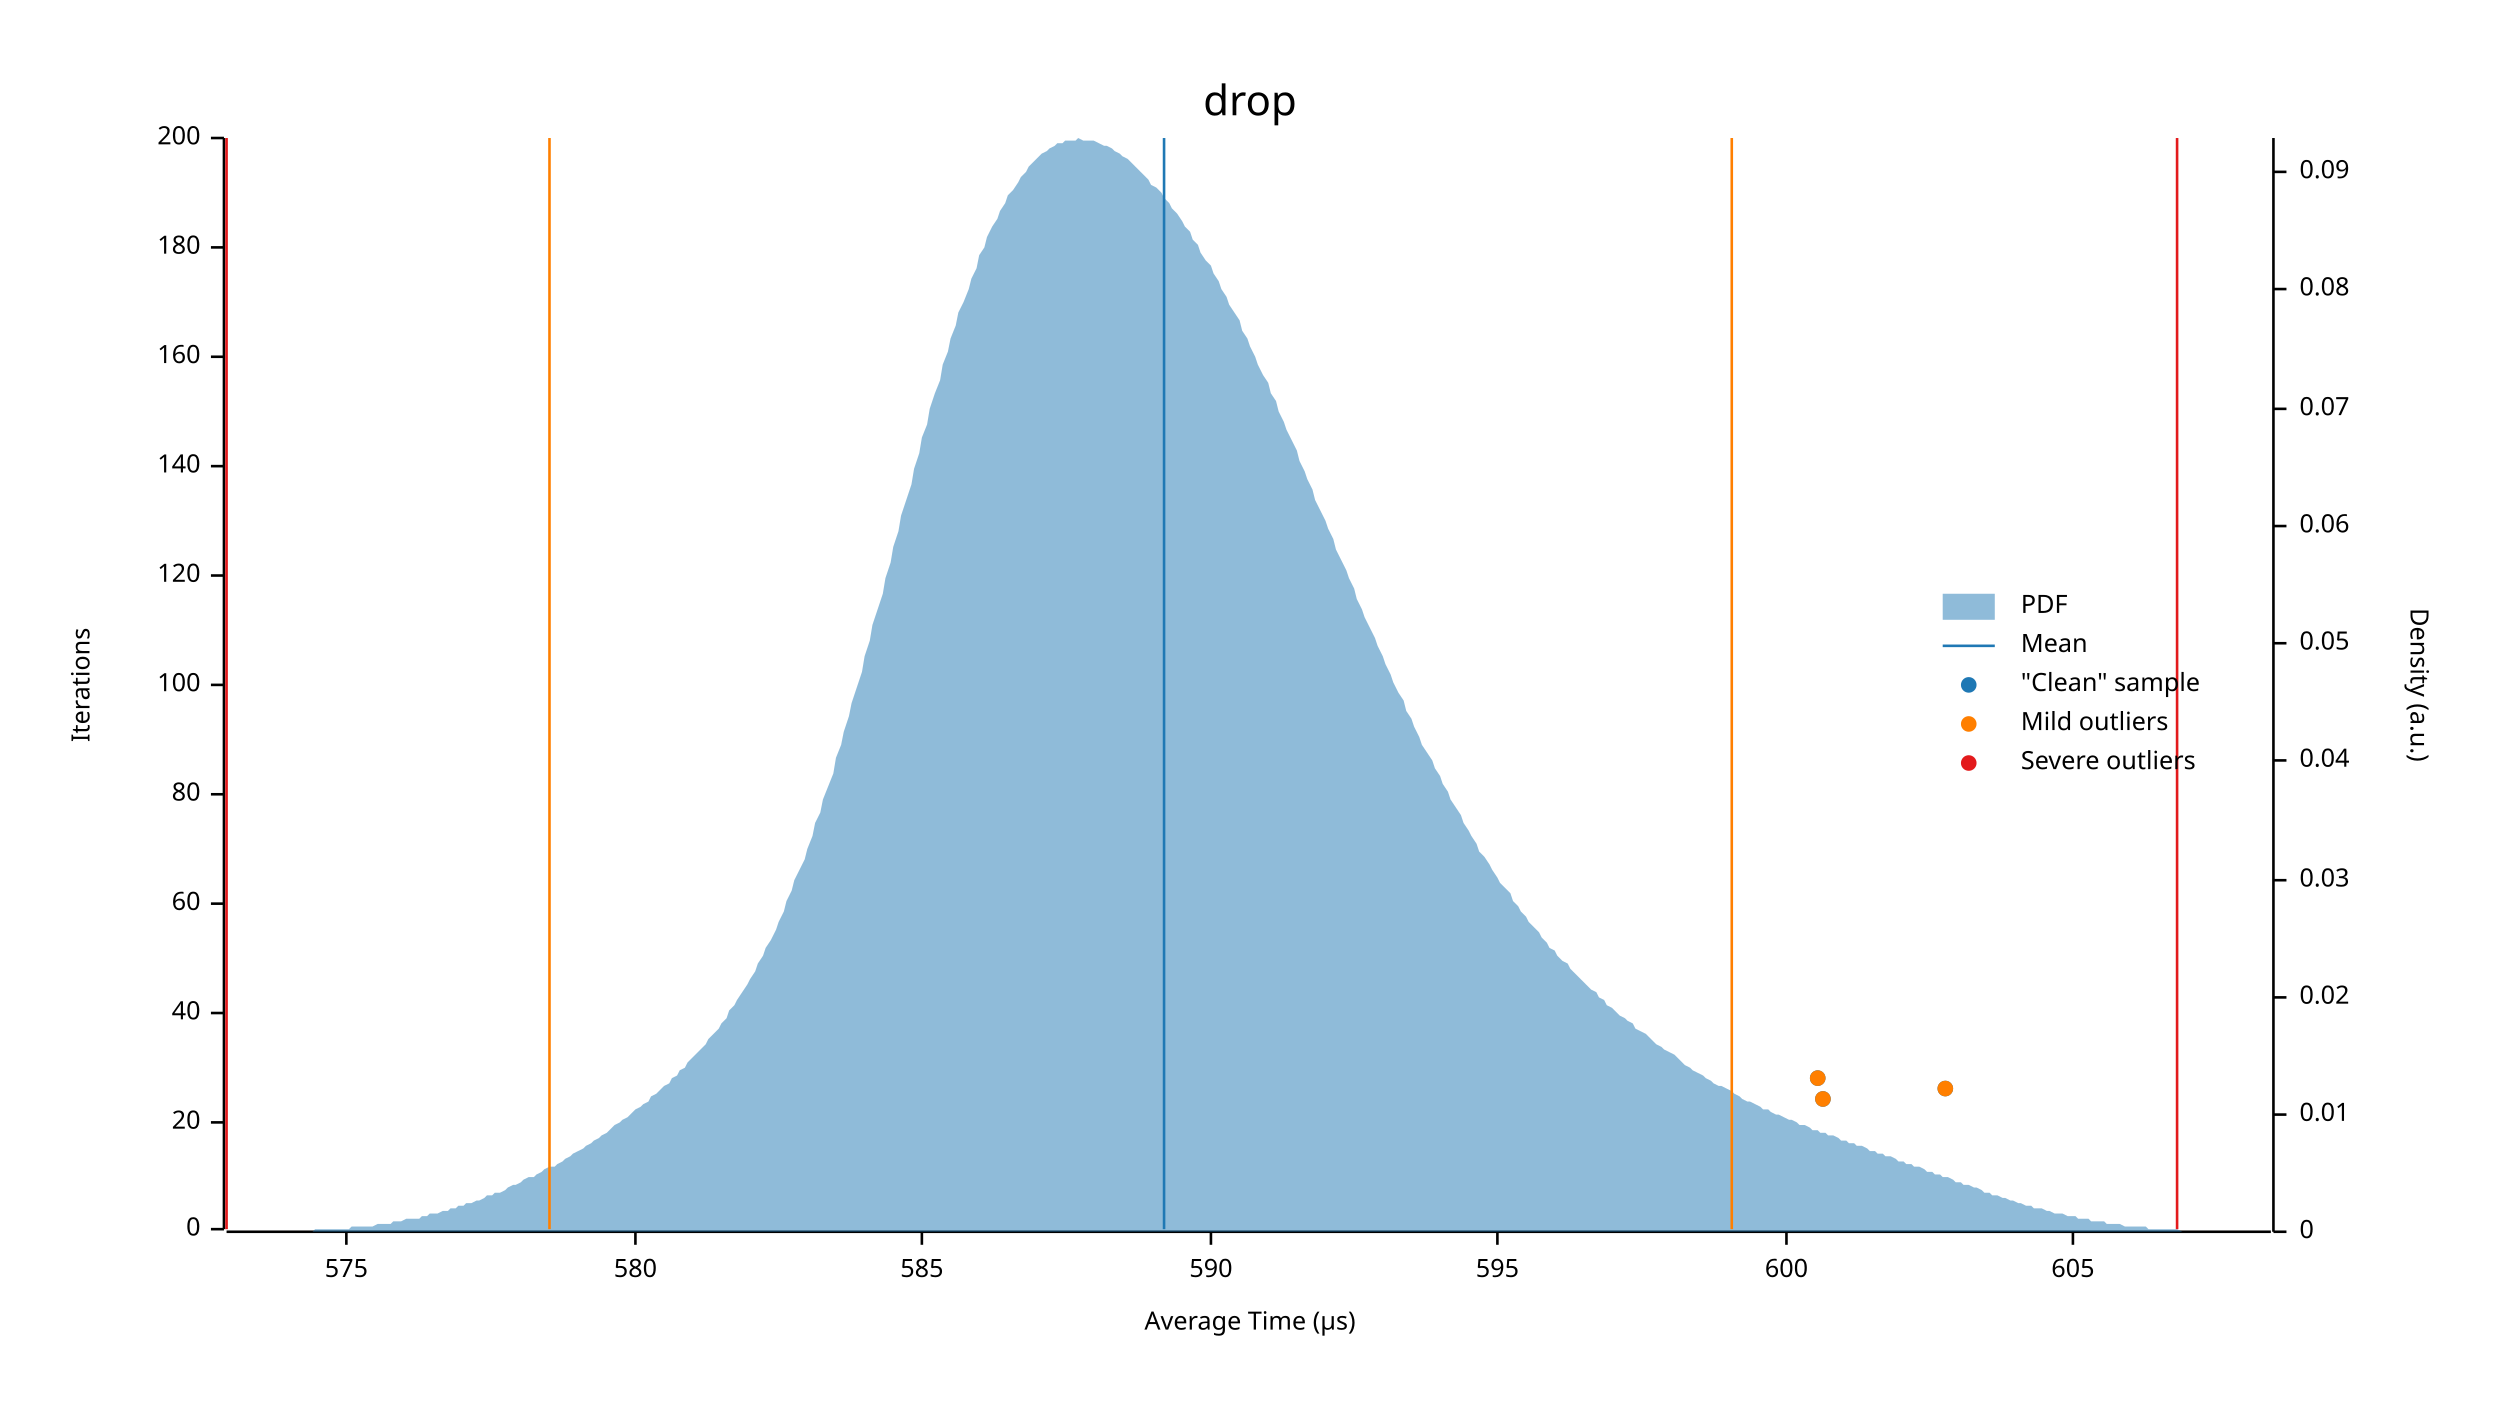
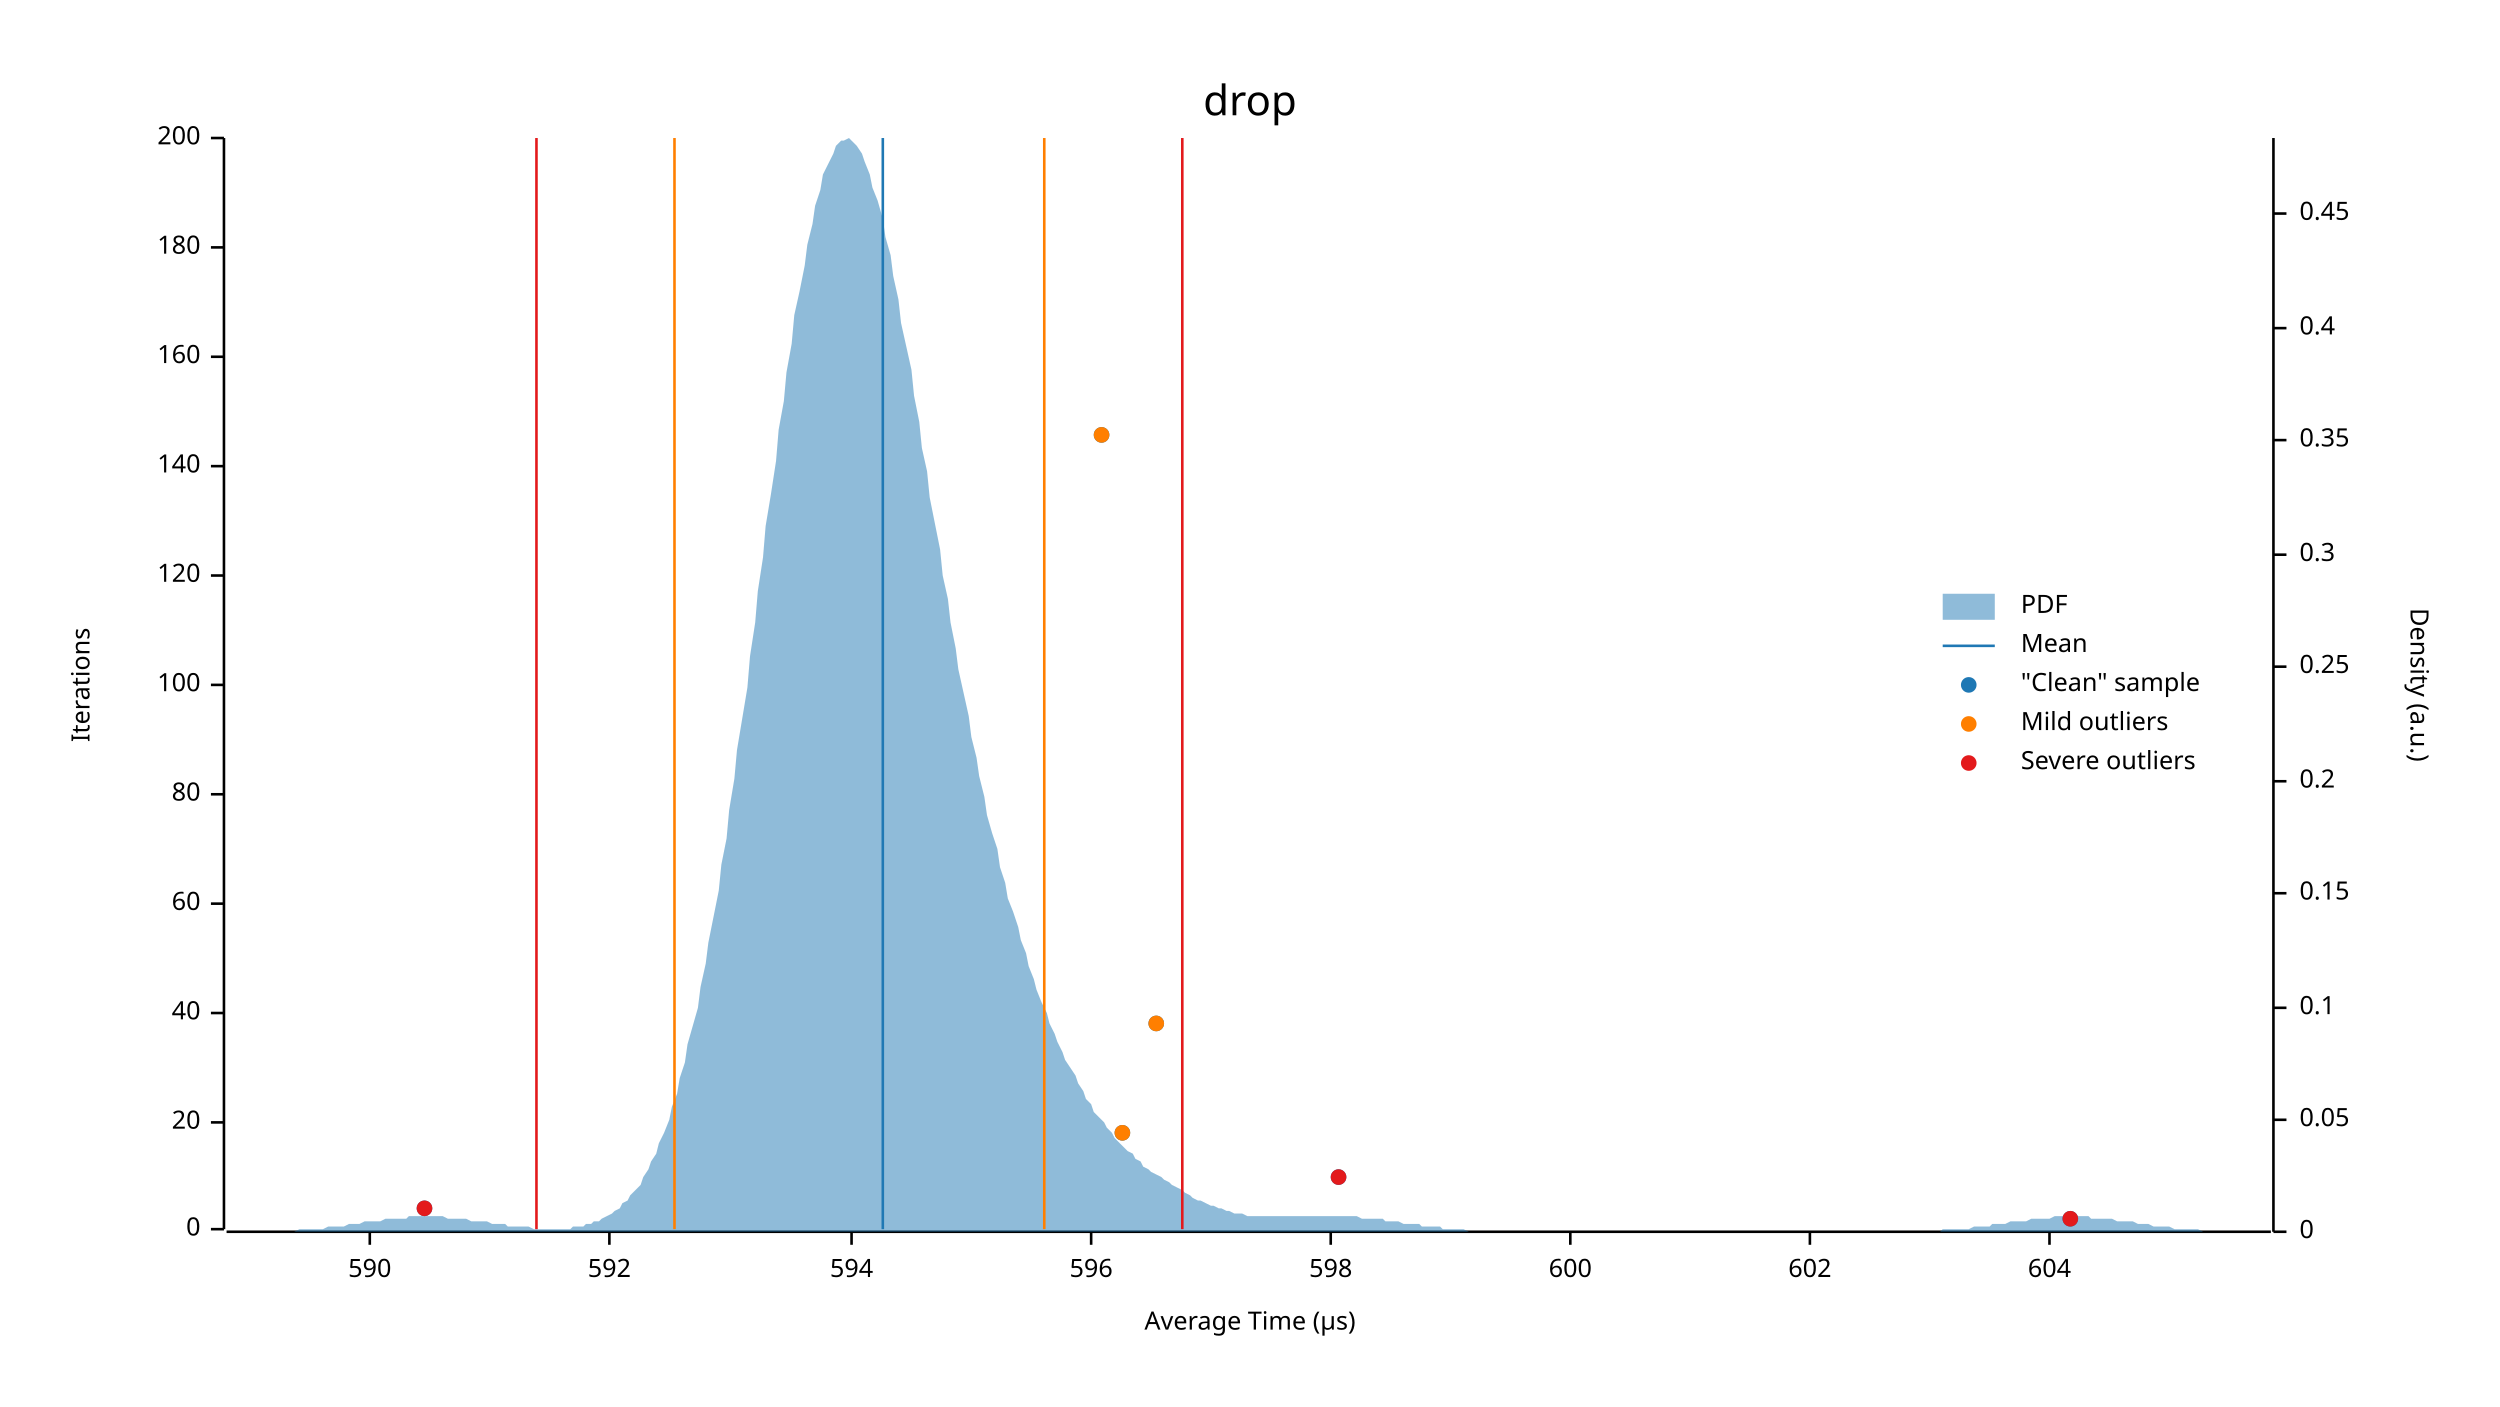
<svg xmlns="http://www.w3.org/2000/svg" width="960" height="540" viewBox="0 0 960 540">
  <text x="480" y="32" dy="0.76em" text-anchor="middle" font-family="sans-serif" font-size="16.129" opacity="1" fill="#000000">
drop
</text>
  <text x="27" y="263" dy="0.76em" text-anchor="middle" font-family="sans-serif" font-size="9.677" opacity="1" fill="#000000" transform="rotate(270, 27, 263)">
Iterations
</text>
  <text x="480" y="513" dy="-0.5ex" text-anchor="middle" font-family="sans-serif" font-size="9.677" opacity="1" fill="#000000">
Average Time (µs)
</text>
  <polyline fill="none" opacity="1" stroke="#000000" stroke-width="1" points="86,53 86,472 " />
  <text x="77" y="472" dy="0.5ex" text-anchor="end" font-family="sans-serif" font-size="9.677" opacity="1" fill="#000000">
0
</text>
  <polyline fill="none" opacity="1" stroke="#000000" stroke-width="1" points="81,472 86,472 " />
  <text x="77" y="431" dy="0.5ex" text-anchor="end" font-family="sans-serif" font-size="9.677" opacity="1" fill="#000000">
20
</text>
  <polyline fill="none" opacity="1" stroke="#000000" stroke-width="1" points="81,431 86,431 " />
  <text x="77" y="389" dy="0.5ex" text-anchor="end" font-family="sans-serif" font-size="9.677" opacity="1" fill="#000000">
40
</text>
  <polyline fill="none" opacity="1" stroke="#000000" stroke-width="1" points="81,389 86,389 " />
  <text x="77" y="347" dy="0.5ex" text-anchor="end" font-family="sans-serif" font-size="9.677" opacity="1" fill="#000000">
60
</text>
  <polyline fill="none" opacity="1" stroke="#000000" stroke-width="1" points="81,347 86,347 " />
  <text x="77" y="305" dy="0.5ex" text-anchor="end" font-family="sans-serif" font-size="9.677" opacity="1" fill="#000000">
80
</text>
  <polyline fill="none" opacity="1" stroke="#000000" stroke-width="1" points="81,305 86,305 " />
  <text x="77" y="263" dy="0.5ex" text-anchor="end" font-family="sans-serif" font-size="9.677" opacity="1" fill="#000000">
100
</text>
  <polyline fill="none" opacity="1" stroke="#000000" stroke-width="1" points="81,263 86,263 " />
  <text x="77" y="221" dy="0.5ex" text-anchor="end" font-family="sans-serif" font-size="9.677" opacity="1" fill="#000000">
120
</text>
  <polyline fill="none" opacity="1" stroke="#000000" stroke-width="1" points="81,221 86,221 " />
  <text x="77" y="179" dy="0.5ex" text-anchor="end" font-family="sans-serif" font-size="9.677" opacity="1" fill="#000000">
140
</text>
  <polyline fill="none" opacity="1" stroke="#000000" stroke-width="1" points="81,179 86,179 " />
  <text x="77" y="137" dy="0.5ex" text-anchor="end" font-family="sans-serif" font-size="9.677" opacity="1" fill="#000000">
160
</text>
  <polyline fill="none" opacity="1" stroke="#000000" stroke-width="1" points="81,137 86,137 " />
  <text x="77" y="95" dy="0.5ex" text-anchor="end" font-family="sans-serif" font-size="9.677" opacity="1" fill="#000000">
180
</text>
  <polyline fill="none" opacity="1" stroke="#000000" stroke-width="1" points="81,95 86,95 " />
  <text x="77" y="53" dy="0.5ex" text-anchor="end" font-family="sans-serif" font-size="9.677" opacity="1" fill="#000000">
200
</text>
  <polyline fill="none" opacity="1" stroke="#000000" stroke-width="1" points="81,53 86,53 " />
  <polyline fill="none" opacity="1" stroke="#000000" stroke-width="1" points="87,473 872,473 " />
-   <text x="133" y="483" dy="0.76em" text-anchor="middle" font-family="sans-serif" font-size="9.677" opacity="1" fill="#000000">
- 575
- </text>
-   <polyline fill="none" opacity="1" stroke="#000000" stroke-width="1" points="133,473 133,478 " />
-   <text x="244" y="483" dy="0.76em" text-anchor="middle" font-family="sans-serif" font-size="9.677" opacity="1" fill="#000000">
- 580
- </text>
-   <polyline fill="none" opacity="1" stroke="#000000" stroke-width="1" points="244,473 244,478 " />
-   <text x="354" y="483" dy="0.76em" text-anchor="middle" font-family="sans-serif" font-size="9.677" opacity="1" fill="#000000">
- 585
- </text>
-   <polyline fill="none" opacity="1" stroke="#000000" stroke-width="1" points="354,473 354,478 " />
-   <text x="465" y="483" dy="0.76em" text-anchor="middle" font-family="sans-serif" font-size="9.677" opacity="1" fill="#000000">
+   <text x="142" y="483" dy="0.76em" text-anchor="middle" font-family="sans-serif" font-size="9.677" opacity="1" fill="#000000">
590
</text>
-   <polyline fill="none" opacity="1" stroke="#000000" stroke-width="1" points="465,473 465,478 " />
-   <text x="575" y="483" dy="0.76em" text-anchor="middle" font-family="sans-serif" font-size="9.677" opacity="1" fill="#000000">
- 595
+   <polyline fill="none" opacity="1" stroke="#000000" stroke-width="1" points="142,473 142,478 " />
+   <text x="234" y="483" dy="0.76em" text-anchor="middle" font-family="sans-serif" font-size="9.677" opacity="1" fill="#000000">
+ 592
</text>
-   <polyline fill="none" opacity="1" stroke="#000000" stroke-width="1" points="575,473 575,478 " />
-   <text x="686" y="483" dy="0.76em" text-anchor="middle" font-family="sans-serif" font-size="9.677" opacity="1" fill="#000000">
+   <polyline fill="none" opacity="1" stroke="#000000" stroke-width="1" points="234,473 234,478 " />
+   <text x="327" y="483" dy="0.76em" text-anchor="middle" font-family="sans-serif" font-size="9.677" opacity="1" fill="#000000">
+ 594
+ </text>
+   <polyline fill="none" opacity="1" stroke="#000000" stroke-width="1" points="327,473 327,478 " />
+   <text x="419" y="483" dy="0.76em" text-anchor="middle" font-family="sans-serif" font-size="9.677" opacity="1" fill="#000000">
+ 596
+ </text>
+   <polyline fill="none" opacity="1" stroke="#000000" stroke-width="1" points="419,473 419,478 " />
+   <text x="511" y="483" dy="0.76em" text-anchor="middle" font-family="sans-serif" font-size="9.677" opacity="1" fill="#000000">
+ 598
+ </text>
+   <polyline fill="none" opacity="1" stroke="#000000" stroke-width="1" points="511,473 511,478 " />
+   <text x="603" y="483" dy="0.76em" text-anchor="middle" font-family="sans-serif" font-size="9.677" opacity="1" fill="#000000">
600
</text>
-   <polyline fill="none" opacity="1" stroke="#000000" stroke-width="1" points="686,473 686,478 " />
-   <text x="796" y="483" dy="0.76em" text-anchor="middle" font-family="sans-serif" font-size="9.677" opacity="1" fill="#000000">
- 605
+   <polyline fill="none" opacity="1" stroke="#000000" stroke-width="1" points="603,473 603,478 " />
+   <text x="695" y="483" dy="0.76em" text-anchor="middle" font-family="sans-serif" font-size="9.677" opacity="1" fill="#000000">
+ 602
</text>
-   <polyline fill="none" opacity="1" stroke="#000000" stroke-width="1" points="796,473 796,478 " />
+   <polyline fill="none" opacity="1" stroke="#000000" stroke-width="1" points="695,473 695,478 " />
+   <text x="787" y="483" dy="0.76em" text-anchor="middle" font-family="sans-serif" font-size="9.677" opacity="1" fill="#000000">
+ 604
+ </text>
+   <polyline fill="none" opacity="1" stroke="#000000" stroke-width="1" points="787,473 787,478 " />
  <text x="933" y="263" dy="0.76em" text-anchor="middle" font-family="sans-serif" font-size="9.677" opacity="1" fill="#000000" transform="rotate(90, 933, 263)">
Density (a.u.)
</text>
  <polyline fill="none" opacity="1" stroke="#000000" stroke-width="1" points="873,53 873,473 " />
  <text x="883" y="473" dy="0.5ex" text-anchor="start" font-family="sans-serif" font-size="9.677" opacity="1" fill="#000000">
0
</text>
  <polyline fill="none" opacity="1" stroke="#000000" stroke-width="1" points="873,473 878,473 " />
-   <text x="883" y="428" dy="0.5ex" text-anchor="start" font-family="sans-serif" font-size="9.677" opacity="1" fill="#000000">
- 0.01
- </text>
-   <polyline fill="none" opacity="1" stroke="#000000" stroke-width="1" points="873,428 878,428 " />
-   <text x="883" y="383" dy="0.5ex" text-anchor="start" font-family="sans-serif" font-size="9.677" opacity="1" fill="#000000">
- 0.02
- </text>
-   <polyline fill="none" opacity="1" stroke="#000000" stroke-width="1" points="873,383 878,383 " />
-   <text x="883" y="338" dy="0.5ex" text-anchor="start" font-family="sans-serif" font-size="9.677" opacity="1" fill="#000000">
- 0.03
- </text>
-   <polyline fill="none" opacity="1" stroke="#000000" stroke-width="1" points="873,338 878,338 " />
-   <text x="883" y="292" dy="0.5ex" text-anchor="start" font-family="sans-serif" font-size="9.677" opacity="1" fill="#000000">
- 0.04
- </text>
-   <polyline fill="none" opacity="1" stroke="#000000" stroke-width="1" points="873,292 878,292 " />
-   <text x="883" y="247" dy="0.5ex" text-anchor="start" font-family="sans-serif" font-size="9.677" opacity="1" fill="#000000">
+   <text x="883" y="430" dy="0.5ex" text-anchor="start" font-family="sans-serif" font-size="9.677" opacity="1" fill="#000000">
0.05
</text>
-   <polyline fill="none" opacity="1" stroke="#000000" stroke-width="1" points="873,247 878,247 " />
-   <text x="883" y="202" dy="0.5ex" text-anchor="start" font-family="sans-serif" font-size="9.677" opacity="1" fill="#000000">
- 0.06
+   <polyline fill="none" opacity="1" stroke="#000000" stroke-width="1" points="873,430 878,430 " />
+   <text x="883" y="387" dy="0.5ex" text-anchor="start" font-family="sans-serif" font-size="9.677" opacity="1" fill="#000000">
+ 0.1
</text>
-   <polyline fill="none" opacity="1" stroke="#000000" stroke-width="1" points="873,202 878,202 " />
-   <text x="883" y="157" dy="0.5ex" text-anchor="start" font-family="sans-serif" font-size="9.677" opacity="1" fill="#000000">
- 0.07
+   <polyline fill="none" opacity="1" stroke="#000000" stroke-width="1" points="873,387 878,387 " />
+   <text x="883" y="343" dy="0.5ex" text-anchor="start" font-family="sans-serif" font-size="9.677" opacity="1" fill="#000000">
+ 0.15
</text>
-   <polyline fill="none" opacity="1" stroke="#000000" stroke-width="1" points="873,157 878,157 " />
-   <text x="883" y="111" dy="0.5ex" text-anchor="start" font-family="sans-serif" font-size="9.677" opacity="1" fill="#000000">
- 0.08
+   <polyline fill="none" opacity="1" stroke="#000000" stroke-width="1" points="873,343 878,343 " />
+   <text x="883" y="300" dy="0.5ex" text-anchor="start" font-family="sans-serif" font-size="9.677" opacity="1" fill="#000000">
+ 0.2
</text>
-   <polyline fill="none" opacity="1" stroke="#000000" stroke-width="1" points="873,111 878,111 " />
-   <text x="883" y="66" dy="0.5ex" text-anchor="start" font-family="sans-serif" font-size="9.677" opacity="1" fill="#000000">
- 0.09
+   <polyline fill="none" opacity="1" stroke="#000000" stroke-width="1" points="873,300 878,300 " />
+   <text x="883" y="256" dy="0.5ex" text-anchor="start" font-family="sans-serif" font-size="9.677" opacity="1" fill="#000000">
+ 0.25
</text>
-   <polyline fill="none" opacity="1" stroke="#000000" stroke-width="1" points="873,66 878,66 " />
-   <polygon opacity="0.5" fill="#1F78B4" points="87,473 88,473 90,473 91,473 93,473 94,473 96,473 98,473 99,473 101,473 102,473 104,473 105,473 107,473 109,473 110,473 112,473 113,473 115,473 116,473 118,473 120,473 121,472 123,472 124,472 126,472 127,472 129,472 131,472 132,472 134,472 135,471 137,471 138,471 140,471 142,471 143,471 145,470 146,470 148,470 150,470 151,469 153,469 154,469 156,468 157,468 159,468 161,468 162,467 164,467 165,466 167,466 168,466 170,465 172,465 173,464 175,464 176,463 178,463 179,462 181,462 183,461 184,461 186,460 187,459 189,459 190,458 192,458 194,457 195,456 197,455 198,455 200,454 201,453 203,452 205,452 206,451 208,450 209,449 211,448 213,448 214,447 216,446 217,445 219,444 220,443 222,442 224,441 225,440 227,439 228,438 230,437 231,436 233,435 235,433 236,432 238,431 239,430 241,429 242,428 244,426 246,425 247,424 249,423 250,421 252,420 253,419 255,417 257,416 258,414 260,413 261,411 263,410 264,408 266,406 268,404 269,403 271,401 272,399 274,397 276,395 277,393 279,391 280,388 282,386 283,384 285,381 287,378 288,376 290,373 291,370 293,367 294,364 296,361 298,357 299,354 301,350 302,346 304,342 305,338 307,334 309,330 310,326 312,321 313,316 315,312 316,307 318,302 320,297 321,291 323,286 324,281 326,275 327,270 329,264 331,258 332,252 334,246 335,240 337,234 339,228 340,222 342,216 343,210 345,204 346,198 348,192 350,186 351,180 353,174 354,168 356,163 357,157 359,151 361,146 362,140 364,135 365,130 367,125 368,120 370,116 372,111 373,107 375,103 376,98 378,95 379,91 381,87 383,84 384,81 386,78 387,75 389,73 391,70 392,68 394,66 395,64 397,62 398,61 400,59 402,58 403,57 405,56 406,55 408,55 409,54 411,54 413,54 414,53 416,54 417,54 419,54 420,54 422,55 424,56 425,56 427,57 428,58 430,59 431,60 433,61 435,63 436,64 438,66 439,67 441,69 442,71 444,72 446,74 447,76 449,78 450,80 452,82 454,85 455,87 457,89 458,92 460,94 461,97 463,100 465,102 466,105 468,108 469,111 471,114 472,117 474,120 476,123 477,127 479,130 480,133 482,137 483,140 485,144 487,147 488,151 490,154 491,158 493,162 494,165 496,169 498,173 499,177 501,181 502,184 504,188 505,192 507,196 509,200 510,203 512,207 513,211 515,215 517,219 518,222 520,226 521,230 523,234 524,237 526,241 528,245 529,248 531,252 532,255 534,259 535,262 537,266 539,269 540,273 542,276 543,279 545,283 546,286 548,289 550,292 551,295 553,298 554,301 556,304 557,307 559,310 561,313 562,316 564,319 565,321 567,324 568,327 570,329 572,332 573,334 575,337 576,339 578,341 580,343 581,346 583,348 584,350 586,352 587,354 589,356 591,358 592,360 594,362 595,364 597,365 598,367 600,369 602,370 603,372 605,374 606,375 608,377 609,378 611,380 613,381 614,383 616,384 617,386 619,387 620,388 622,390 624,391 625,392 627,393 628,395 630,396 632,397 633,398 635,400 636,401 638,402 639,403 641,404 643,405 644,406 646,408 647,409 649,410 650,411 652,412 654,413 655,414 657,415 658,416 660,417 661,417 663,418 665,419 666,420 668,421 669,422 671,423 672,423 674,424 676,425 677,426 679,426 680,427 682,428 683,428 685,429 687,430 688,430 690,431 691,432 693,432 695,433 696,434 698,434 699,435 701,435 702,436 704,436 706,437 707,438 709,438 710,439 712,439 713,440 715,440 717,441 718,442 720,442 721,443 723,443 724,444 726,444 728,445 729,446 731,446 732,447 734,447 735,448 737,448 739,449 740,450 742,450 743,451 745,451 746,452 748,452 750,453 751,454 753,454 754,455 756,455 758,456 759,456 761,457 762,458 764,458 765,459 767,459 769,460 770,460 772,461 773,461 775,462 776,462 778,463 780,463 781,464 783,464 784,464 786,465 787,465 789,466 791,466 792,466 794,467 795,467 797,467 798,468 800,468 802,468 803,469 805,469 806,469 808,469 809,470 811,470 813,470 814,470 816,471 817,471 819,471 821,471 822,471 824,471 825,472 827,472 828,472 830,472 832,472 833,472 835,472 836,472 838,473 839,473 841,473 843,473 844,473 846,473 847,473 849,473 850,473 852,473 854,473 855,473 857,473 858,473 860,473 861,473 863,473 865,473 866,473 868,473 869,473 871,473 873,473 873,473 87,473 " />
-   <polyline fill="none" opacity="1" stroke="#1F78B4" stroke-width="1" points="447,472 447,53 " />
-   <polyline fill="none" opacity="1" stroke="#FF7F00" stroke-width="1" points="211,472 211,53 " />
-   <polyline fill="none" opacity="1" stroke="#FF7F00" stroke-width="1" points="665,472 665,53 " />
-   <polyline fill="none" opacity="1" stroke="#E31A1C" stroke-width="1" points="87,472 87,53 " />
-   <polyline fill="none" opacity="1" stroke="#E31A1C" stroke-width="1" points="836,472 836,53 " />
-   <circle cx="700" cy="422" r="3" opacity="1" fill="#1F78B4" stroke="none" stroke-width="1" />
-   <circle cx="747" cy="418" r="3" opacity="1" fill="#1F78B4" stroke="none" stroke-width="1" />
-   <circle cx="698" cy="414" r="3" opacity="1" fill="#1F78B4" stroke="none" stroke-width="1" />
-   <circle cx="700" cy="422" r="3" opacity="1" fill="#FF7F00" stroke="none" stroke-width="1" />
-   <circle cx="747" cy="418" r="3" opacity="1" fill="#FF7F00" stroke="none" stroke-width="1" />
-   <circle cx="698" cy="414" r="3" opacity="1" fill="#FF7F00" stroke="none" stroke-width="1" />
+   <polyline fill="none" opacity="1" stroke="#000000" stroke-width="1" points="873,256 878,256 " />
+   <text x="883" y="213" dy="0.5ex" text-anchor="start" font-family="sans-serif" font-size="9.677" opacity="1" fill="#000000">
+ 0.3
+ </text>
+   <polyline fill="none" opacity="1" stroke="#000000" stroke-width="1" points="873,213 878,213 " />
+   <text x="883" y="169" dy="0.5ex" text-anchor="start" font-family="sans-serif" font-size="9.677" opacity="1" fill="#000000">
+ 0.35
+ </text>
+   <polyline fill="none" opacity="1" stroke="#000000" stroke-width="1" points="873,169 878,169 " />
+   <text x="883" y="126" dy="0.5ex" text-anchor="start" font-family="sans-serif" font-size="9.677" opacity="1" fill="#000000">
+ 0.4
+ </text>
+   <polyline fill="none" opacity="1" stroke="#000000" stroke-width="1" points="873,126 878,126 " />
+   <text x="883" y="82" dy="0.5ex" text-anchor="start" font-family="sans-serif" font-size="9.677" opacity="1" fill="#000000">
+ 0.45
+ </text>
+   <polyline fill="none" opacity="1" stroke="#000000" stroke-width="1" points="873,82 878,82 " />
+   <polygon opacity="0.5" fill="#1F78B4" points="87,473 88,473 90,473 91,473 93,473 94,473 96,473 98,473 99,473 101,473 102,473 104,473 105,473 107,473 109,473 110,473 112,473 113,473 115,472 116,472 118,472 120,472 121,472 123,472 124,472 126,471 127,471 129,471 131,471 132,471 134,470 135,470 137,470 138,470 140,469 142,469 143,469 145,469 146,469 148,468 150,468 151,468 153,468 154,468 156,468 157,467 159,467 161,467 162,467 164,467 165,467 167,467 168,467 170,467 172,468 173,468 175,468 176,468 178,468 179,468 181,469 183,469 184,469 186,469 187,469 189,470 190,470 192,470 194,470 195,471 197,471 198,471 200,471 201,471 203,471 205,472 206,472 208,472 209,472 211,472 213,472 214,472 216,472 217,472 219,472 220,471 222,471 224,471 225,470 227,470 228,469 230,469 231,468 233,467 235,466 236,465 238,464 239,462 241,461 242,459 244,457 246,455 247,452 249,449 250,446 252,443 253,439 255,435 257,430 258,425 260,420 261,414 263,408 264,401 266,394 268,387 269,379 271,370 272,362 274,352 276,342 277,332 279,322 280,311 282,299 283,288 285,276 287,264 288,252 290,239 291,227 293,214 294,202 296,190 298,177 299,165 301,154 302,143 304,132 305,121 307,112 309,102 310,94 312,86 313,79 315,73 316,67 318,63 320,59 321,56 323,54 324,54 326,53 327,54 329,56 331,59 332,62 334,67 335,72 337,77 339,84 340,91 342,98 343,106 345,115 346,124 348,133 350,142 351,152 353,162 354,172 356,181 357,191 359,201 361,211 362,221 364,230 365,239 367,249 368,257 370,266 372,275 373,283 375,291 376,298 378,306 379,313 381,320 383,326 384,333 386,339 387,345 389,350 391,356 392,361 394,366 395,371 397,376 398,380 400,385 402,389 403,393 405,397 406,400 408,404 409,407 411,410 413,413 414,416 416,419 417,422 419,424 420,427 422,429 424,431 425,433 427,435 428,437 430,439 431,440 433,442 435,443 436,445 438,446 439,448 441,449 442,450 444,451 446,452 447,453 449,454 450,455 452,456 454,457 455,458 457,459 458,460 460,461 461,461 463,462 465,463 466,463 468,464 469,464 471,465 472,465 474,466 476,466 477,466 479,467 480,467 482,467 483,467 485,467 487,467 488,467 490,467 491,467 493,467 494,467 496,467 498,467 499,467 501,467 502,467 504,467 505,467 507,467 509,467 510,467 512,467 513,467 515,467 517,467 518,467 520,467 521,467 523,468 524,468 526,468 528,468 529,468 531,468 532,469 534,469 535,469 537,469 539,470 540,470 542,470 543,470 545,470 546,471 548,471 550,471 551,471 553,471 554,472 556,472 557,472 559,472 561,472 562,472 564,473 565,473 567,473 568,473 570,473 572,473 573,473 575,473 576,473 578,473 580,473 581,473 583,473 584,473 586,473 587,473 589,473 591,473 592,473 594,473 595,473 597,473 598,473 600,473 602,473 603,473 605,473 606,473 608,473 609,473 611,473 613,473 614,473 616,473 617,473 619,473 620,473 622,473 624,473 625,473 627,473 628,473 630,473 632,473 633,473 635,473 636,473 638,473 639,473 641,473 643,473 644,473 646,473 647,473 649,473 650,473 652,473 654,473 655,473 657,473 658,473 660,473 661,473 663,473 665,473 666,473 668,473 669,473 671,473 672,473 674,473 676,473 677,473 679,473 680,473 682,473 683,473 685,473 687,473 688,473 690,473 691,473 693,473 695,473 696,473 698,473 699,473 701,473 702,473 704,473 706,473 707,473 709,473 710,473 712,473 713,473 715,473 717,473 718,473 720,473 721,473 723,473 724,473 726,473 728,473 729,473 731,473 732,473 734,473 735,473 737,473 739,473 740,473 742,473 743,473 745,473 746,472 748,472 750,472 751,472 753,472 754,472 756,472 758,471 759,471 761,471 762,471 764,471 765,470 767,470 769,470 770,470 772,469 773,469 775,469 776,469 778,469 780,468 781,468 783,468 784,468 786,468 787,468 789,467 791,467 792,467 794,467 795,467 797,467 798,467 800,467 802,467 803,468 805,468 806,468 808,468 809,468 811,468 813,469 814,469 816,469 817,469 819,469 821,470 822,470 824,470 825,470 827,471 828,471 830,471 832,471 833,471 835,472 836,472 838,472 839,472 841,472 843,472 844,472 846,473 847,473 849,473 850,473 852,473 854,473 855,473 857,473 858,473 860,473 861,473 863,473 865,473 866,473 868,473 869,473 871,473 873,473 873,473 87,473 " />
+   <polyline fill="none" opacity="1" stroke="#1F78B4" stroke-width="1" points="339,472 339,53 " />
+   <polyline fill="none" opacity="1" stroke="#FF7F00" stroke-width="1" points="259,472 259,53 " />
+   <polyline fill="none" opacity="1" stroke="#FF7F00" stroke-width="1" points="401,472 401,53 " />
+   <polyline fill="none" opacity="1" stroke="#E31A1C" stroke-width="1" points="206,472 206,53 " />
+   <polyline fill="none" opacity="1" stroke="#E31A1C" stroke-width="1" points="454,472 454,53 " />
+   <circle cx="795" cy="468" r="3" opacity="1" fill="#1F78B4" stroke="none" stroke-width="1" />
+   <circle cx="163" cy="464" r="3" opacity="1" fill="#1F78B4" stroke="none" stroke-width="1" />
+   <circle cx="514" cy="452" r="3" opacity="1" fill="#1F78B4" stroke="none" stroke-width="1" />
+   <circle cx="431" cy="435" r="3" opacity="1" fill="#1F78B4" stroke="none" stroke-width="1" />
+   <circle cx="444" cy="393" r="3" opacity="1" fill="#1F78B4" stroke="none" stroke-width="1" />
+   <circle cx="423" cy="167" r="3" opacity="1" fill="#1F78B4" stroke="none" stroke-width="1" />
+   <circle cx="431" cy="435" r="3" opacity="1" fill="#FF7F00" stroke="none" stroke-width="1" />
+   <circle cx="444" cy="393" r="3" opacity="1" fill="#FF7F00" stroke="none" stroke-width="1" />
+   <circle cx="423" cy="167" r="3" opacity="1" fill="#FF7F00" stroke="none" stroke-width="1" />
+   <circle cx="795" cy="468" r="3" opacity="1" fill="#E31A1C" stroke="none" stroke-width="1" />
+   <circle cx="163" cy="464" r="3" opacity="1" fill="#E31A1C" stroke="none" stroke-width="1" />
+   <circle cx="514" cy="452" r="3" opacity="1" fill="#E31A1C" stroke="none" stroke-width="1" />
  <text x="776" y="228" dy="0.76em" text-anchor="start" font-family="sans-serif" font-size="9.677" opacity="1" fill="#000000">
PDF
</text>
  <text x="776" y="243" dy="0.76em" text-anchor="start" font-family="sans-serif" font-size="9.677" opacity="1" fill="#000000">
Mean
</text>
  <text x="776" y="258" dy="0.76em" text-anchor="start" font-family="sans-serif" font-size="9.677" opacity="1" fill="#000000">
"Clean" sample
</text>
  <text x="776" y="273" dy="0.76em" text-anchor="start" font-family="sans-serif" font-size="9.677" opacity="1" fill="#000000">
Mild outliers
</text>
  <text x="776" y="288" dy="0.76em" text-anchor="start" font-family="sans-serif" font-size="9.677" opacity="1" fill="#000000">
Severe outliers
</text>
  <rect x="746" y="228" width="20" height="10" opacity="0.5" fill="#1F78B4" stroke="none" />
  <polyline fill="none" opacity="1" stroke="#1F78B4" stroke-width="1" points="746,248 766,248 " />
  <circle cx="756" cy="263" r="3" opacity="1" fill="#1F78B4" stroke="none" stroke-width="1" />
  <circle cx="756" cy="278" r="3" opacity="1" fill="#FF7F00" stroke="none" stroke-width="1" />
  <circle cx="756" cy="293" r="3" opacity="1" fill="#E31A1C" stroke="none" stroke-width="1" />
</svg>
